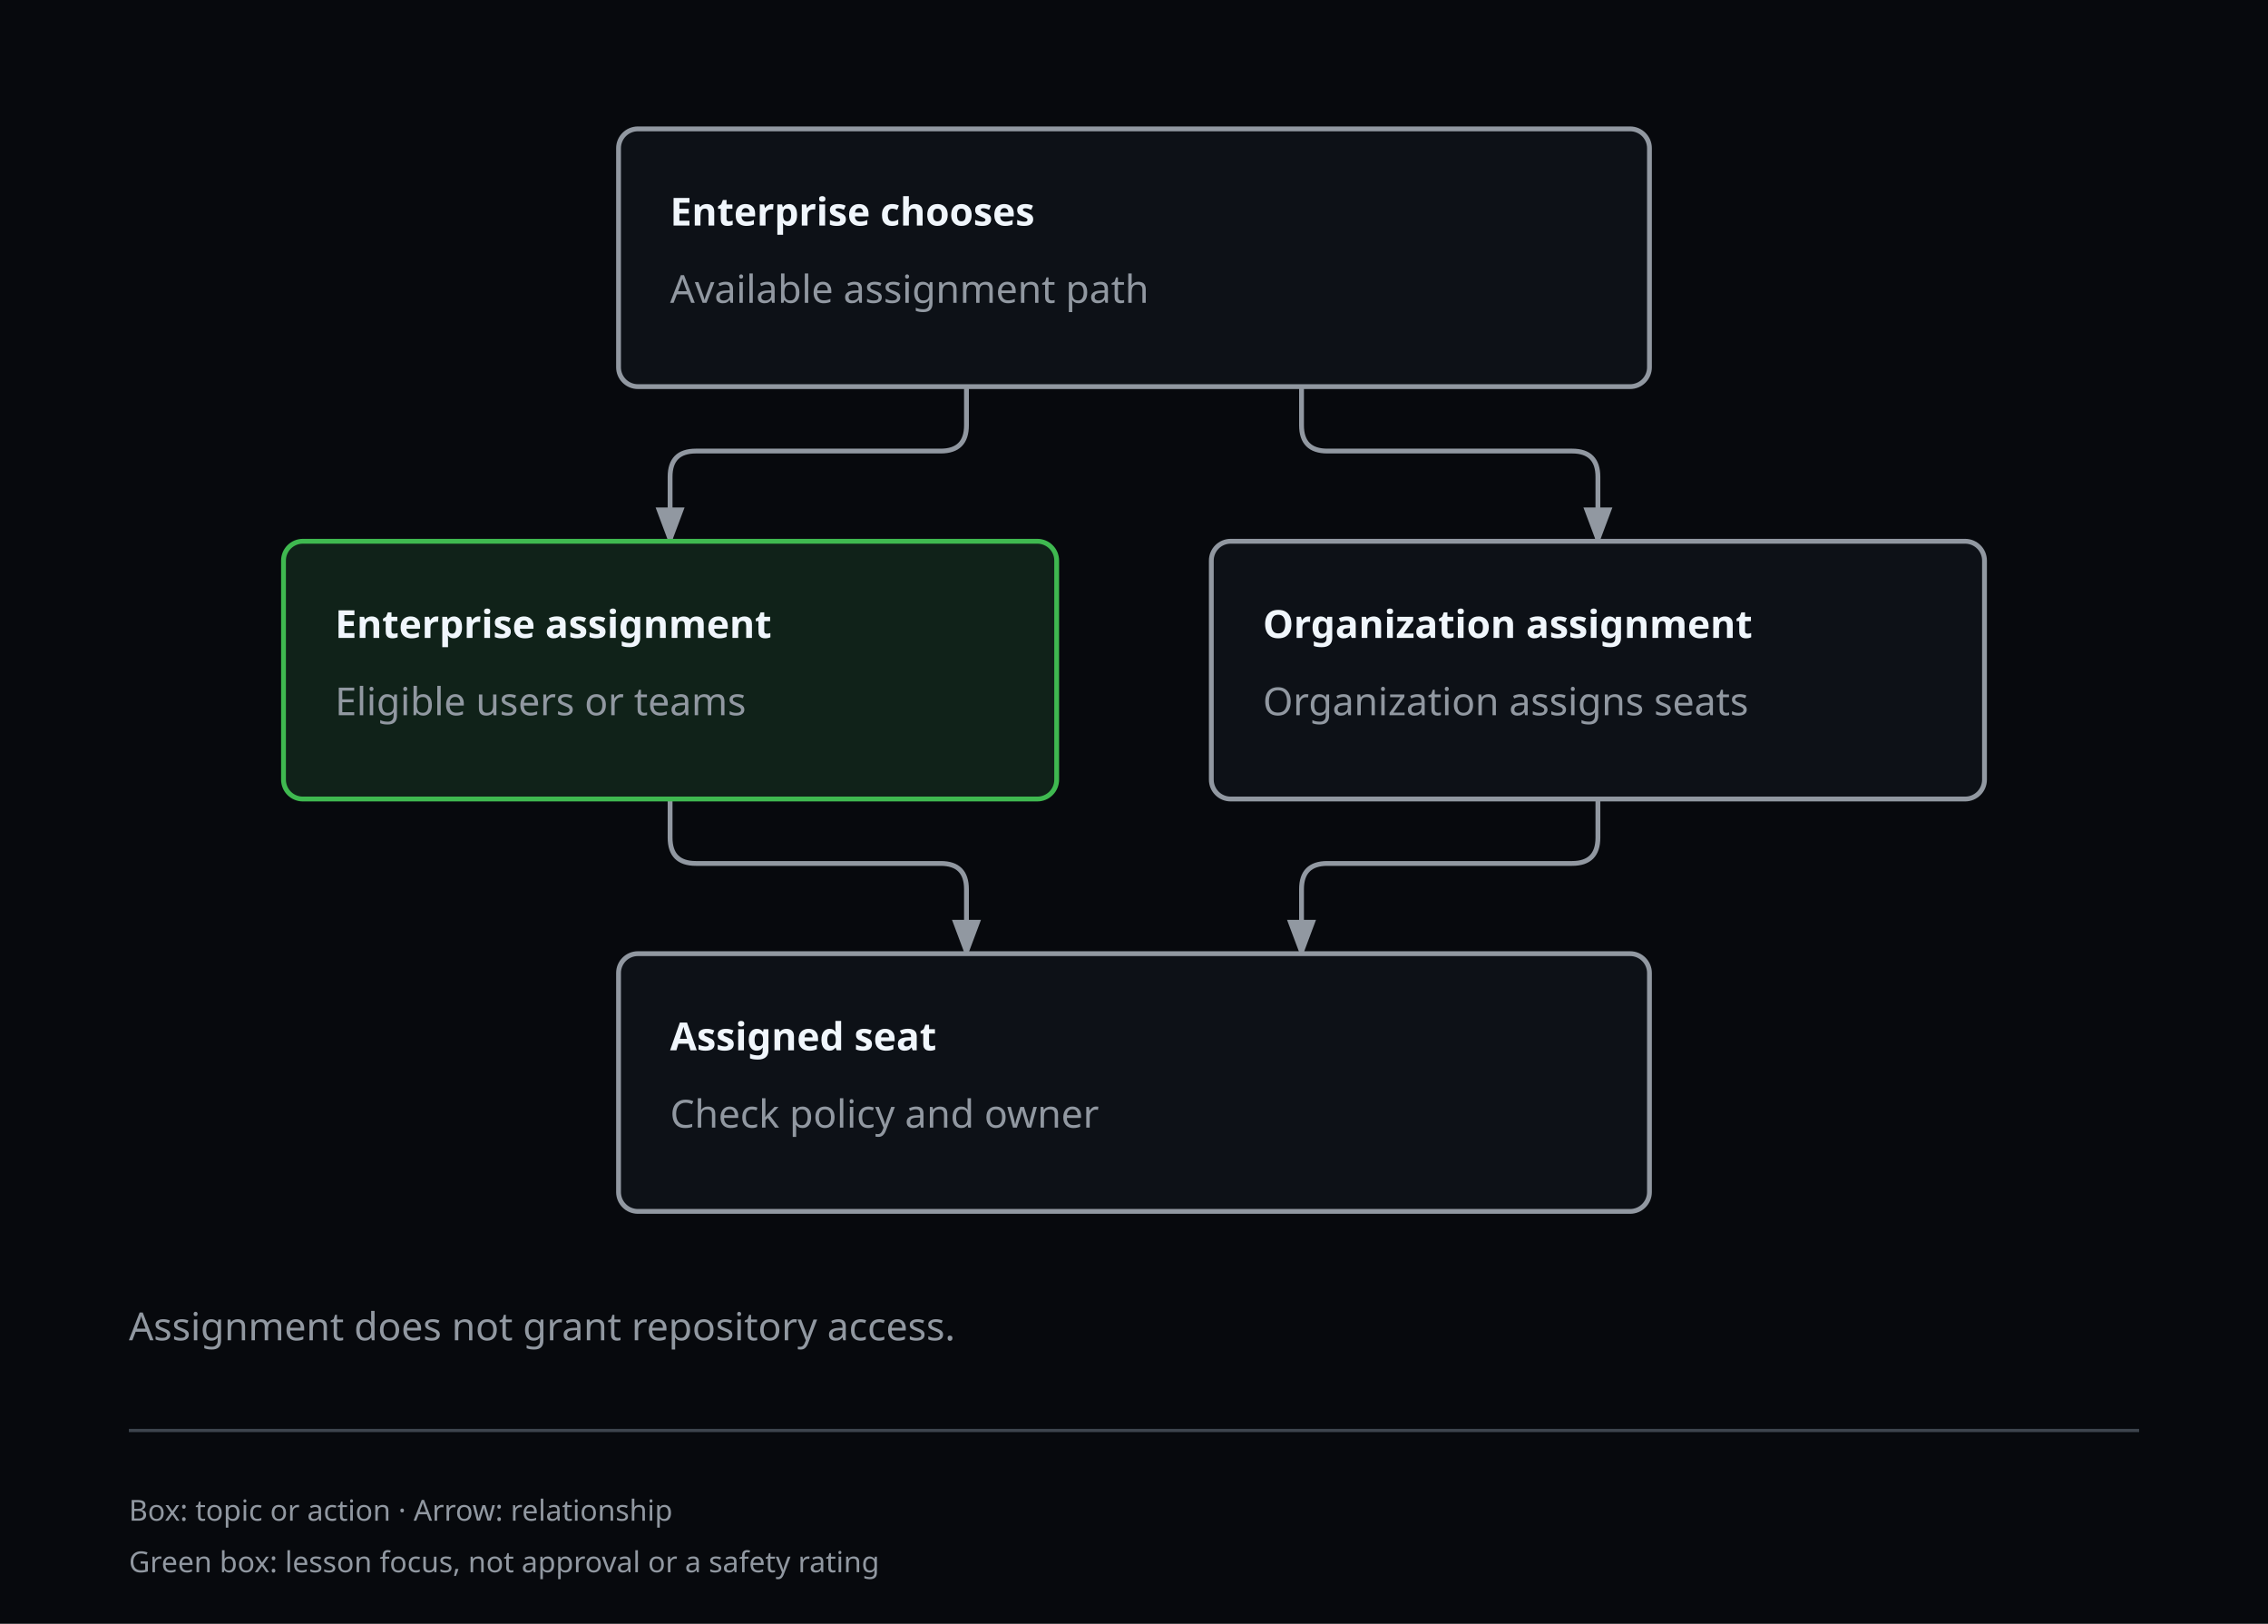
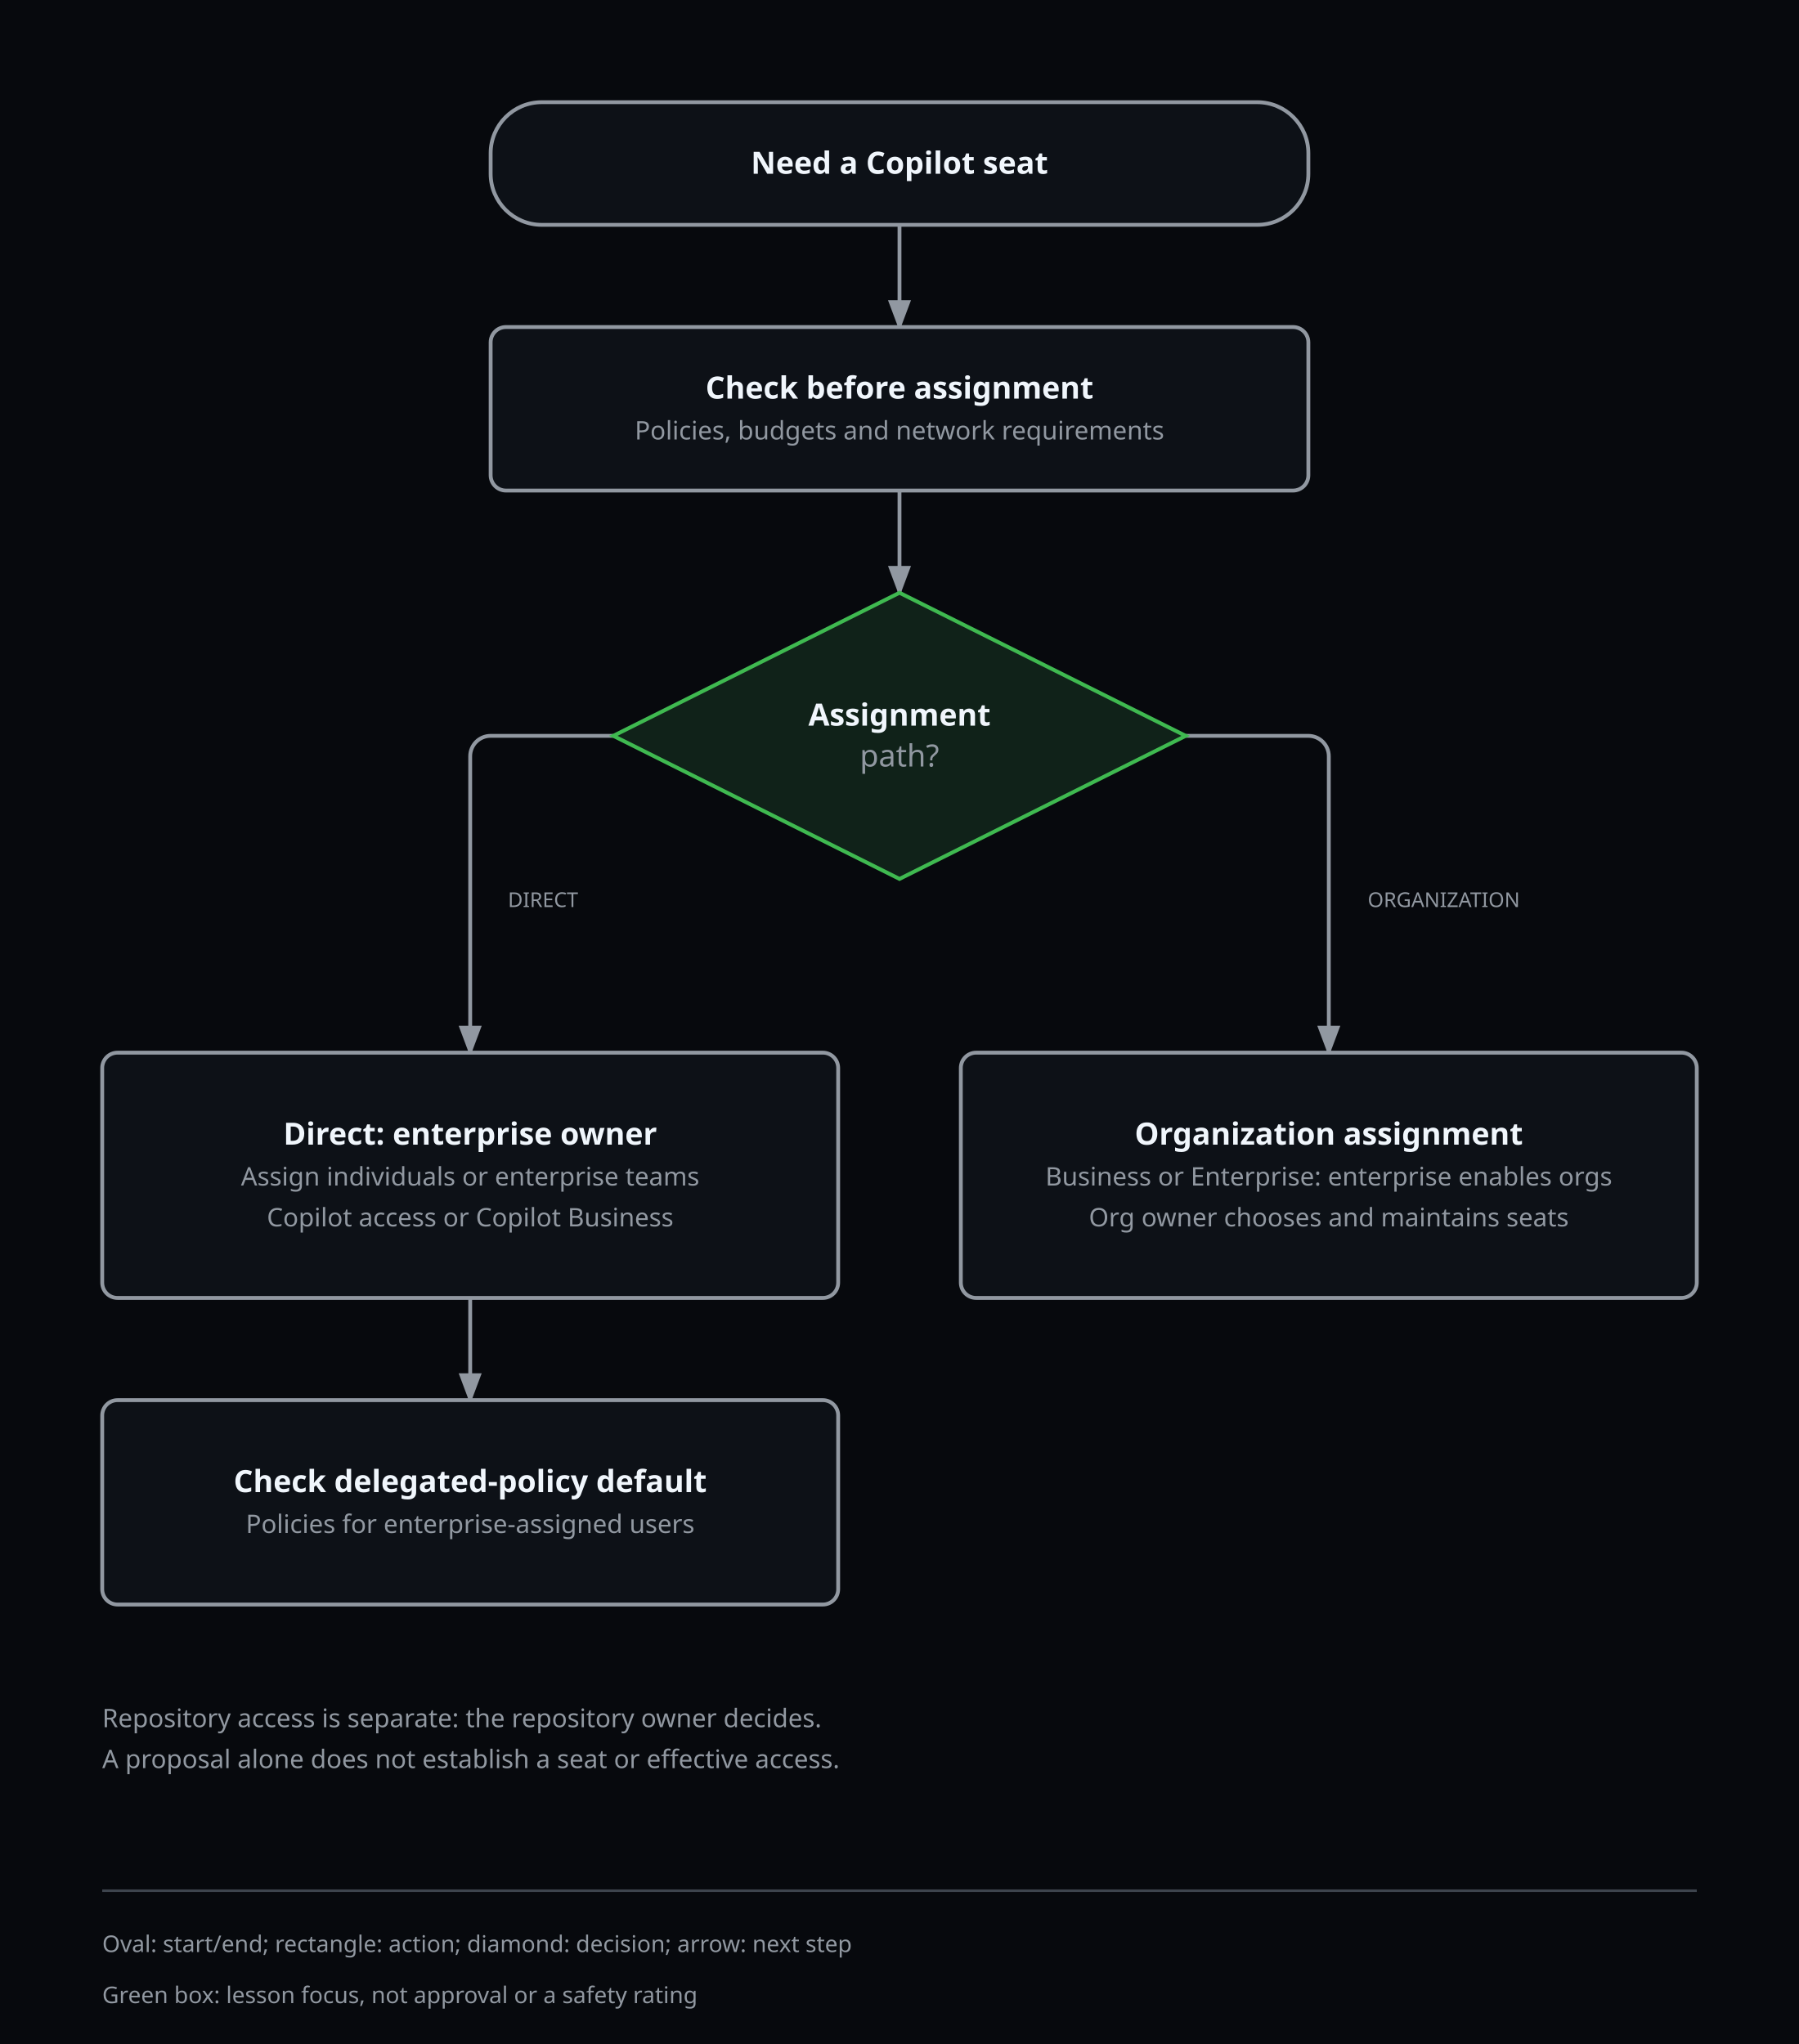
- <svg xmlns="http://www.w3.org/2000/svg" viewBox="0 0 704 504" role="img" aria-labelledby="access-assignment-dark-title access-assignment-dark-desc" id="access-assignment-dark-root">
+ <svg xmlns="http://www.w3.org/2000/svg" viewBox="0 0 704 800" role="img" aria-labelledby="access-assignment-dark-title access-assignment-dark-desc" id="access-assignment-dark-root">
  <defs>
    <style>#access-assignment-dark-root { font-family: -apple-system,BlinkMacSystemFont,"Segoe UI","Noto Sans",Helvetica,Arial,sans-serif; color: #f0f6fc; }
      #access-assignment-dark-root .diagram-container { width: 100%; overflow-x: auto; }
      @media print {
#access-assignment-dark-root .diagram-container { overflow-x: visible; }
}</style>
    <marker id="access-assignment-dark-arrow" markerWidth="8" markerHeight="6" refX="7" refY="3" orient="auto">
      <polygon points="0 0, 8 3, 0 6" fill="#9198a1" />
    </marker>
  </defs>
-   <rect x="0" y="0" width="704" height="504" fill="#07090d" />
-   <path d="M 300,120 V 132 Q 300,140 292,140 H 216 Q 208,140 208,148 V 168" fill="none" stroke="#9198a1" stroke-width="1.5" marker-end="url(#access-assignment-dark-arrow)" />
-   <path d="M 404,120 V 132 Q 404,140 412,140 H 488 Q 496,140 496,148 V 168" fill="none" stroke="#9198a1" stroke-width="1.5" marker-end="url(#access-assignment-dark-arrow)" />
-   <path d="M 208,248 V 260 Q 208,268 216,268 H 292 Q 300,268 300,276 V 296" fill="none" stroke="#9198a1" stroke-width="1.5" marker-end="url(#access-assignment-dark-arrow)" />
-   <path d="M 496,248 V 260 Q 496,268 488,268 H 412 Q 404,268 404,276 V 296" fill="none" stroke="#9198a1" stroke-width="1.5" marker-end="url(#access-assignment-dark-arrow)" />
-   <g>
-     <rect x="192" y="40" width="320" height="80" rx="6" fill="#0d1117" stroke="#9198a1" stroke-width="1.5" />
-     <text x="208" y="70" fill="#f0f6fc" font-family="-apple-system,BlinkMacSystemFont,&quot;Segoe UI&quot;,&quot;Noto Sans&quot;,Helvetica,Arial,sans-serif" font-size="12" font-weight="600">Enterprise chooses</text>
-     <text x="208" y="94" fill="#9198a1" font-family="-apple-system,BlinkMacSystemFont,&quot;Segoe UI&quot;,&quot;Noto Sans&quot;,Helvetica,Arial,sans-serif" font-size="12">Available assignment path</text>
-   </g>
-   <g>
-     <rect x="88" y="168" width="240" height="80" rx="6" fill="#102219" stroke="#3fb950" stroke-width="1.5" />
-     <text x="104" y="198" fill="#f0f6fc" font-family="-apple-system,BlinkMacSystemFont,&quot;Segoe UI&quot;,&quot;Noto Sans&quot;,Helvetica,Arial,sans-serif" font-size="12" font-weight="600">Enterprise assignment</text>
-     <text x="104" y="222" fill="#9198a1" font-family="-apple-system,BlinkMacSystemFont,&quot;Segoe UI&quot;,&quot;Noto Sans&quot;,Helvetica,Arial,sans-serif" font-size="12">Eligible users or teams</text>
-   </g>
-   <g>
-     <rect x="376" y="168" width="240" height="80" rx="6" fill="#0d1117" stroke="#9198a1" stroke-width="1.5" />
-     <text x="392" y="198" fill="#f0f6fc" font-family="-apple-system,BlinkMacSystemFont,&quot;Segoe UI&quot;,&quot;Noto Sans&quot;,Helvetica,Arial,sans-serif" font-size="12" font-weight="600">Organization assignment</text>
-     <text x="392" y="222" fill="#9198a1" font-family="-apple-system,BlinkMacSystemFont,&quot;Segoe UI&quot;,&quot;Noto Sans&quot;,Helvetica,Arial,sans-serif" font-size="12">Organization assigns seats</text>
-   </g>
-   <g>
-     <rect x="192" y="296" width="320" height="80" rx="6" fill="#0d1117" stroke="#9198a1" stroke-width="1.5" />
-     <text x="208" y="326" fill="#f0f6fc" font-family="-apple-system,BlinkMacSystemFont,&quot;Segoe UI&quot;,&quot;Noto Sans&quot;,Helvetica,Arial,sans-serif" font-size="12" font-weight="600">Assigned seat</text>
-     <text x="208" y="350" fill="#9198a1" font-family="-apple-system,BlinkMacSystemFont,&quot;Segoe UI&quot;,&quot;Noto Sans&quot;,Helvetica,Arial,sans-serif" font-size="12">Check policy and owner</text>
-   </g>
-   <text x="40" y="416" fill="#9198a1" font-family="-apple-system,BlinkMacSystemFont,&quot;Segoe UI&quot;,&quot;Noto Sans&quot;,Helvetica,Arial,sans-serif" font-size="12">Assignment does not grant repository access.</text>
-   <line x1="40" y1="444" x2="664" y2="444" stroke="#3d444d" stroke-width="1" />
-   <text x="40" y="472" fill="#9198a1" font-family="-apple-system,BlinkMacSystemFont,&quot;Segoe UI&quot;,&quot;Noto Sans&quot;,Helvetica,Arial,sans-serif" font-size="9">Box: topic or action    ·    Arrow: relationship</text>
-   <text x="40" y="488" fill="#9198a1" font-family="-apple-system,BlinkMacSystemFont,&quot;Segoe UI&quot;,&quot;Noto Sans&quot;,Helvetica,Arial,sans-serif" font-size="9">Green box: lesson focus, not approval or a safety rating</text>
+   <rect x="0" y="0" width="704" height="800" fill="#07090d" />
+   <path d="M 352 88 L 352 128" fill="none" stroke="#9198a1" stroke-width="1.5" marker-end="url(#access-assignment-dark-arrow)" />
+   <path d="M 352 192 L 352 232" fill="none" stroke="#9198a1" stroke-width="1.5" marker-end="url(#access-assignment-dark-arrow)" />
+   <path d="M 240 288 L 192 288 A 8 8 0 0 0 184 296 L 184 412" fill="none" stroke="#9198a1" stroke-width="1.5" marker-end="url(#access-assignment-dark-arrow)" />
+   <rect x="192" y="346" width="41" height="12" rx="2" fill="#07090d" />
+   <text x="212.5" y="355" text-anchor="middle" fill="#9198a1" font-family="-apple-system,BlinkMacSystemFont,&quot;Segoe UI&quot;,&quot;Noto Sans&quot;,Helvetica,Arial,sans-serif" font-size="8" font-weight="400">DIRECT</text>
+   <path d="M 464 288 L 512 288 A 8 8 0 0 1 520 296 L 520 412" fill="none" stroke="#9198a1" stroke-width="1.5" marker-end="url(#access-assignment-dark-arrow)" />
+   <rect x="528" y="346" width="74" height="12" rx="2" fill="#07090d" />
+   <text x="565.0" y="355" text-anchor="middle" fill="#9198a1" font-family="-apple-system,BlinkMacSystemFont,&quot;Segoe UI&quot;,&quot;Noto Sans&quot;,Helvetica,Arial,sans-serif" font-size="8" font-weight="400">ORGANIZATION</text>
+   <path d="M 184 508 L 184 548" fill="none" stroke="#9198a1" stroke-width="1.5" marker-end="url(#access-assignment-dark-arrow)" />
+   <rect x="192" y="40" width="320" height="48" rx="20" fill="#0d1117" stroke="#9198a1" stroke-width="1.5" />
+   <text x="352.0" y="68.0" text-anchor="middle" fill="#f0f6fc" font-family="-apple-system,BlinkMacSystemFont,&quot;Segoe UI&quot;,&quot;Noto Sans&quot;,Helvetica,Arial,sans-serif" font-size="12" font-weight="600">Need a Copilot seat</text>
+   <rect x="192" y="128" width="320" height="64" rx="6" fill="#0d1117" stroke="#9198a1" stroke-width="1.5" />
+   <text x="352.0" y="156.0" text-anchor="middle" fill="#f0f6fc" font-family="-apple-system,BlinkMacSystemFont,&quot;Segoe UI&quot;,&quot;Noto Sans&quot;,Helvetica,Arial,sans-serif" font-size="12" font-weight="600">Check before assignment</text>
+   <text x="352.0" y="172.0" text-anchor="middle" fill="#9198a1" font-family="-apple-system,BlinkMacSystemFont,&quot;Segoe UI&quot;,&quot;Noto Sans&quot;,Helvetica,Arial,sans-serif" font-size="10" font-weight="400">Policies, budgets and network requirements</text>
+   <polygon points="352,232 464,288 352,344 240,288" fill="#102219" stroke="#3fb950" stroke-width="1.5" />
+   <text x="352.0" y="284.0" text-anchor="middle" fill="#f0f6fc" font-family="-apple-system,BlinkMacSystemFont,&quot;Segoe UI&quot;,&quot;Noto Sans&quot;,Helvetica,Arial,sans-serif" font-size="12" font-weight="600">Assignment</text>
+   <text x="352.0" y="300.0" text-anchor="middle" fill="#9198a1" font-family="-apple-system,BlinkMacSystemFont,&quot;Segoe UI&quot;,&quot;Noto Sans&quot;,Helvetica,Arial,sans-serif" font-size="12" font-weight="400">path?</text>
+   <rect x="40" y="412" width="288" height="96" rx="6" fill="#0d1117" stroke="#9198a1" stroke-width="1.5" />
+   <text x="184.0" y="448.0" text-anchor="middle" fill="#f0f6fc" font-family="-apple-system,BlinkMacSystemFont,&quot;Segoe UI&quot;,&quot;Noto Sans&quot;,Helvetica,Arial,sans-serif" font-size="12" font-weight="600">Direct: enterprise owner</text>
+   <text x="184.0" y="464.0" text-anchor="middle" fill="#9198a1" font-family="-apple-system,BlinkMacSystemFont,&quot;Segoe UI&quot;,&quot;Noto Sans&quot;,Helvetica,Arial,sans-serif" font-size="10" font-weight="400">Assign individuals or enterprise teams</text>
+   <text x="184.0" y="480.0" text-anchor="middle" fill="#9198a1" font-family="-apple-system,BlinkMacSystemFont,&quot;Segoe UI&quot;,&quot;Noto Sans&quot;,Helvetica,Arial,sans-serif" font-size="10" font-weight="400">Copilot access or Copilot Business</text>
+   <rect x="376" y="412" width="288" height="96" rx="6" fill="#0d1117" stroke="#9198a1" stroke-width="1.5" />
+   <text x="520.0" y="448.0" text-anchor="middle" fill="#f0f6fc" font-family="-apple-system,BlinkMacSystemFont,&quot;Segoe UI&quot;,&quot;Noto Sans&quot;,Helvetica,Arial,sans-serif" font-size="12" font-weight="600">Organization assignment</text>
+   <text x="520.0" y="464.0" text-anchor="middle" fill="#9198a1" font-family="-apple-system,BlinkMacSystemFont,&quot;Segoe UI&quot;,&quot;Noto Sans&quot;,Helvetica,Arial,sans-serif" font-size="10" font-weight="400">Business or Enterprise: enterprise enables orgs</text>
+   <text x="520.0" y="480.0" text-anchor="middle" fill="#9198a1" font-family="-apple-system,BlinkMacSystemFont,&quot;Segoe UI&quot;,&quot;Noto Sans&quot;,Helvetica,Arial,sans-serif" font-size="10" font-weight="400">Org owner chooses and maintains seats</text>
+   <rect x="40" y="548" width="288" height="80" rx="6" fill="#0d1117" stroke="#9198a1" stroke-width="1.5" />
+   <text x="184.0" y="584.0" text-anchor="middle" fill="#f0f6fc" font-family="-apple-system,BlinkMacSystemFont,&quot;Segoe UI&quot;,&quot;Noto Sans&quot;,Helvetica,Arial,sans-serif" font-size="12" font-weight="600">Check delegated-policy default</text>
+   <text x="184.0" y="600.0" text-anchor="middle" fill="#9198a1" font-family="-apple-system,BlinkMacSystemFont,&quot;Segoe UI&quot;,&quot;Noto Sans&quot;,Helvetica,Arial,sans-serif" font-size="10" font-weight="400">Policies for enterprise-assigned users</text>
+   <text x="40" y="676" text-anchor="start" fill="#9198a1" font-family="-apple-system,BlinkMacSystemFont,&quot;Segoe UI&quot;,&quot;Noto Sans&quot;,Helvetica,Arial,sans-serif" font-size="10" font-weight="400">Repository access is separate: the repository owner decides.</text>
+   <text x="40" y="692" text-anchor="start" fill="#9198a1" font-family="-apple-system,BlinkMacSystemFont,&quot;Segoe UI&quot;,&quot;Noto Sans&quot;,Helvetica,Arial,sans-serif" font-size="10" font-weight="400">A proposal alone does not establish a seat or effective access.</text>
+   <line x1="40" y1="740" x2="664" y2="740" stroke="#3d444d" />
+   <text x="40" y="764" text-anchor="start" fill="#9198a1" font-family="-apple-system,BlinkMacSystemFont,&quot;Segoe UI&quot;,&quot;Noto Sans&quot;,Helvetica,Arial,sans-serif" font-size="9" font-weight="400">Oval: start/end; rectangle: action; diamond: decision; arrow: next step</text>
+   <text x="40" y="784" text-anchor="start" fill="#9198a1" font-family="-apple-system,BlinkMacSystemFont,&quot;Segoe UI&quot;,&quot;Noto Sans&quot;,Helvetica,Arial,sans-serif" font-size="9" font-weight="400">Green box: lesson focus, not approval or a safety rating</text>
</svg>
